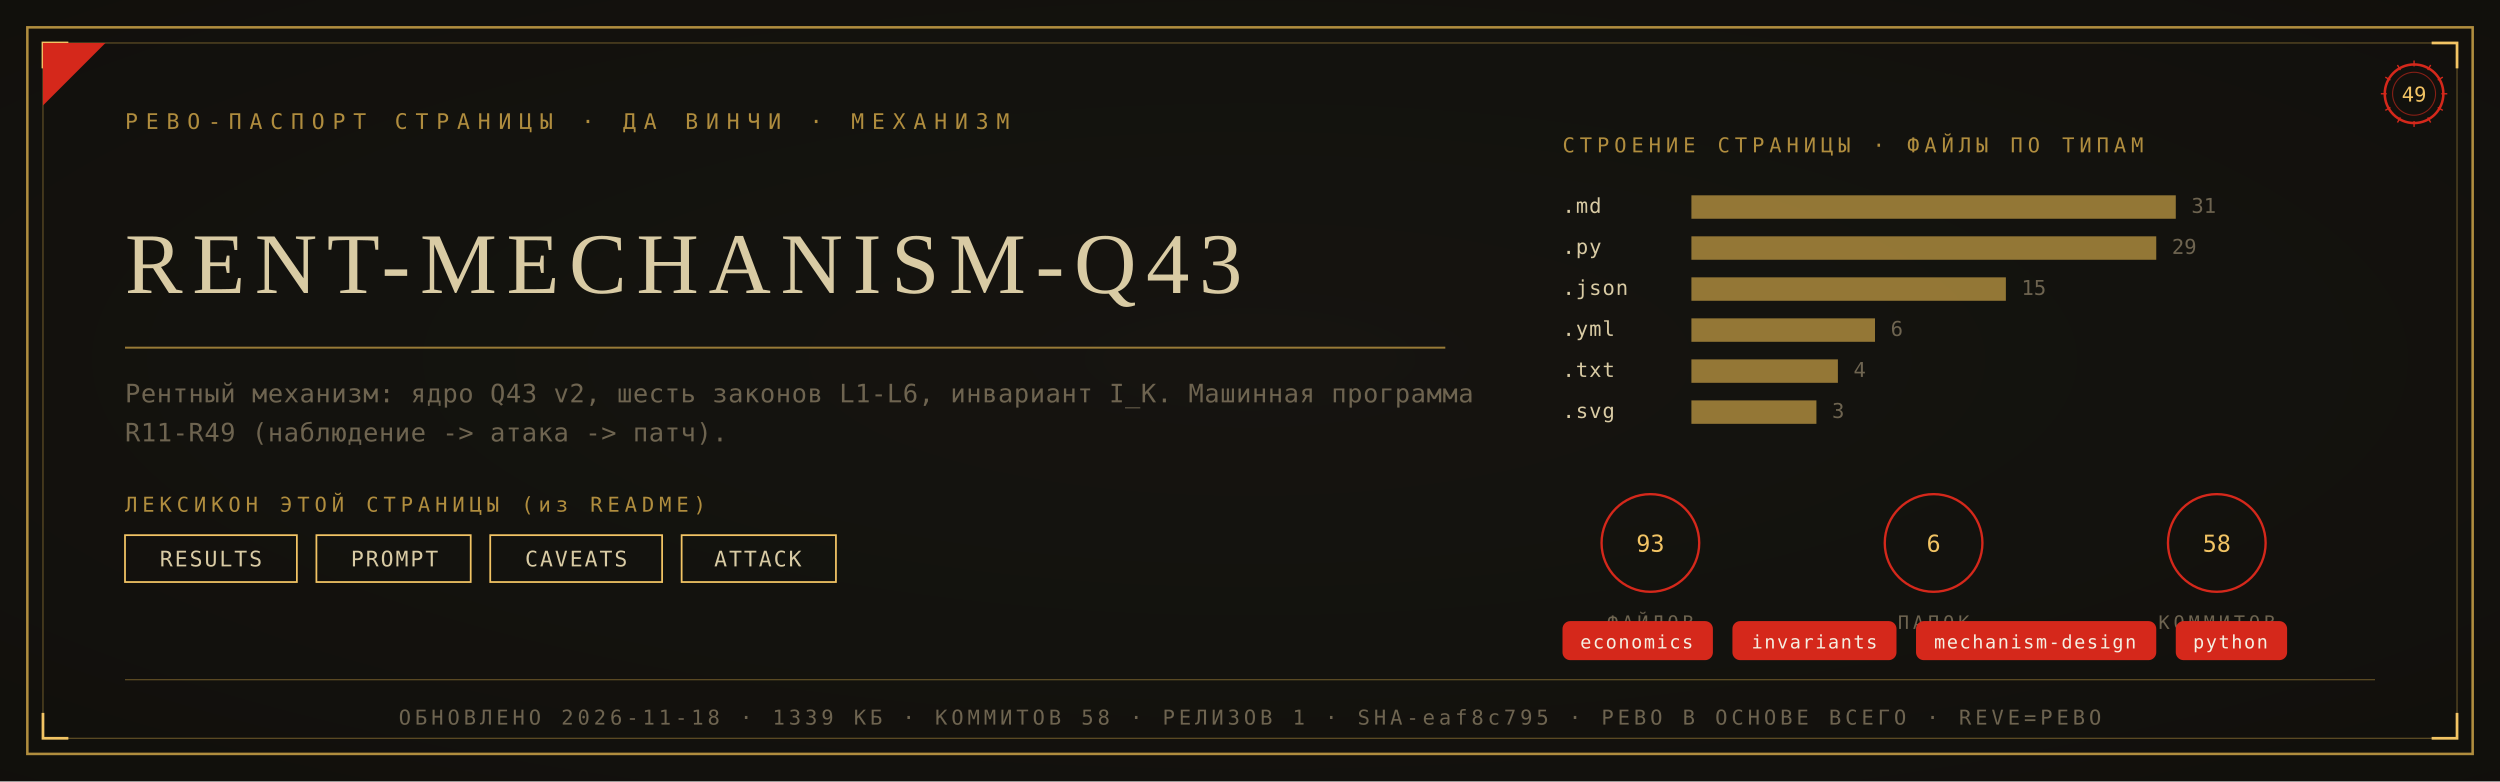
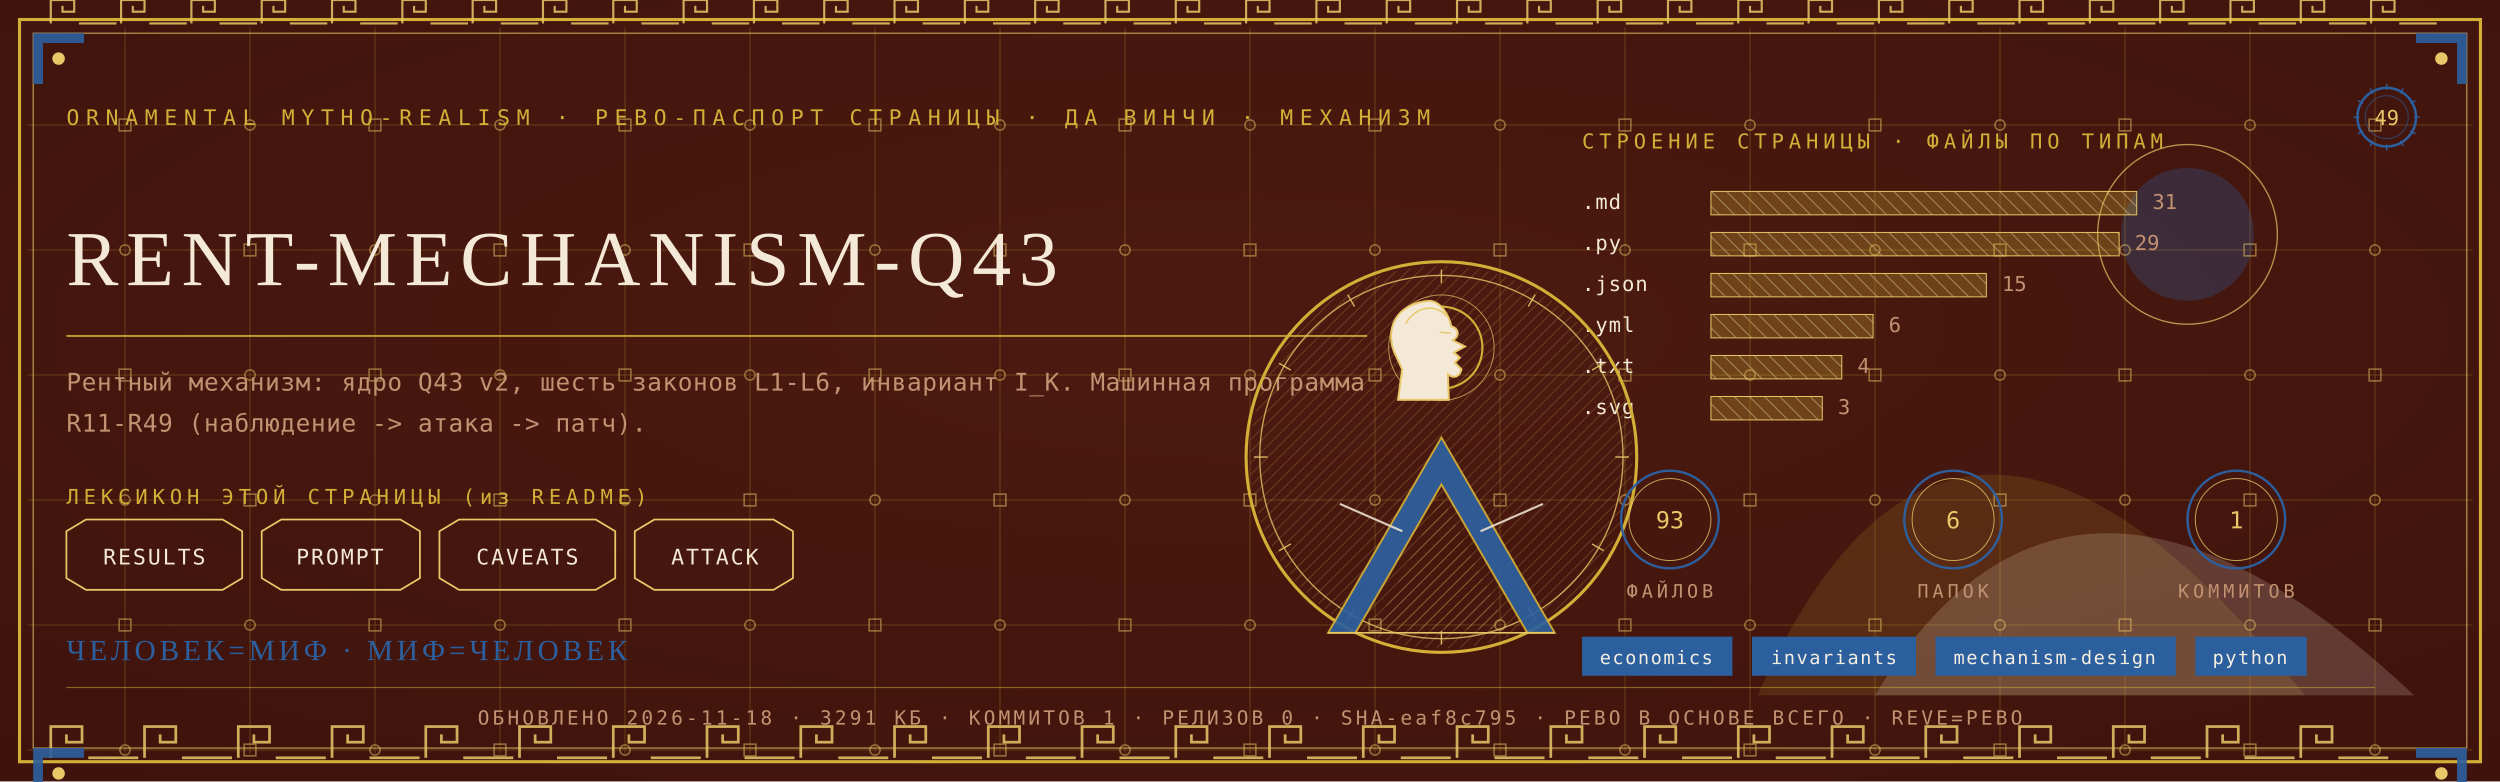
<svg xmlns="http://www.w3.org/2000/svg" viewBox="0 0 1280 400" width="1280" height="400">
  <defs>
-     <radialGradient id="rp49" cx="0.5" cy="0.46" r="1.05">
-       <stop offset="0" stop-color="#171510" />
-       <stop offset="1" stop-color="#0E0D0A" />
+     <radialGradient id="rp49" cx="0.5" cy="0.42" r="1.1">
+       <stop offset="0" stop-color="#4E1A10" />
+       <stop offset="1" stop-color="#38100A" />
    </radialGradient>
+     <pattern id="hatchm" width="4.2" height="4.2" patternUnits="userSpaceOnUse" patternTransform="rotate(45)">
+       <rect width="4.2" height="4.2" fill="none" />
+       <line x1="0" y1="0" x2="0" y2="4.2" stroke="#E8C868" stroke-width="0.5" />
+     </pattern>
+     <pattern id="hatchv" width="5.5" height="5.5" patternUnits="userSpaceOnUse" patternTransform="rotate(-45)">
+       <rect width="5.5" height="5.5" fill="none" />
+       <line x1="0" y1="0" x2="0" y2="5.5" stroke="#F4E9D6" stroke-width="0.5" />
+     </pattern>
  </defs>
-   <rect width="1280" height="400" fill="#0E0D0A" />
-   <rect width="1280" height="400" fill="url(#rp49)" opacity="0.92" />
-   <rect x="14" y="14" width="1252" height="372" fill="none" stroke="#B08D3E" stroke-width="1.3" />
-   <rect x="22" y="22" width="1236" height="356" fill="none" stroke="#B08D3E" stroke-width="0.55" opacity="0.55" />
-   <path d="M 22 35 L 22 22 L 35 22" fill="none" stroke="#F2C464" stroke-width="1.4" />
-   <path d="M 1258 35 L 1258 22 L 1245 22" fill="none" stroke="#F2C464" stroke-width="1.4" />
-   <path d="M 22 365 L 22 378 L 35 378" fill="none" stroke="#F2C464" stroke-width="1.4" />
-   <path d="M 1258 365 L 1258 378 L 1245 378" fill="none" stroke="#F2C464" stroke-width="1.4" />
-   <path d="M 22 54 L 22 22 L 54 22 Z" fill="#D5281B" />
-   <text x="64" y="66" font-family="'Cascadia Mono', ui-monospace, Consolas, monospace" font-size="11" fill="#B08D3E" letter-spacing="4">РЕВО-ПАСПОРТ СТРАНИЦЫ · ДА ВИНЧИ · МЕХАНИЗМ</text>
-   <g transform="translate(1236,48)">
-     <circle r="15" fill="none" stroke="#D5281B" stroke-width="1.3" />
-     <circle r="11" fill="none" stroke="#D5281B" stroke-width="0.55" opacity="0.6" />
-     <text y="4" text-anchor="middle" font-family="'Cascadia Mono', ui-monospace, Consolas, monospace" font-size="10.5" fill="#F2C464">49</text>
-     <g stroke="#D5281B" stroke-width="0.7">
+   <rect width="1280" height="400" fill="#38100A" />
+   <rect width="1280" height="400" fill="url(#rp49)" opacity="0.94" />
+   <path d="M 900 356 Q 1000 130 1180 356 Z" fill="#D4AF37" opacity="0.14" />
+   <path d="M 960 356 Q 1060 190 1236 356 Z" fill="#F4E9D6" opacity="0.18" />
+   <circle cx="1120" cy="120" r="34" fill="#2C5F9E" opacity="0.30" />
+   <circle cx="1120" cy="120" r="46" fill="none" stroke="#E8C868" stroke-width="0.7" opacity="0.7" />
+   <g stroke="#D4AF37" stroke-width="0.45" opacity="0.30">
+     <line x1="64" y1="14" x2="64" y2="386" />
+     <line x1="128" y1="14" x2="128" y2="386" />
+     <line x1="192" y1="14" x2="192" y2="386" />
+     <line x1="256" y1="14" x2="256" y2="386" />
+     <line x1="320" y1="14" x2="320" y2="386" />
+     <line x1="384" y1="14" x2="384" y2="386" />
+     <line x1="448" y1="14" x2="448" y2="386" />
+     <line x1="512" y1="14" x2="512" y2="386" />
+     <line x1="576" y1="14" x2="576" y2="386" />
+     <line x1="640" y1="14" x2="640" y2="386" />
+     <line x1="704" y1="14" x2="704" y2="386" />
+     <line x1="768" y1="14" x2="768" y2="386" />
+     <line x1="832" y1="14" x2="832" y2="386" />
+     <line x1="896" y1="14" x2="896" y2="386" />
+     <line x1="960" y1="14" x2="960" y2="386" />
+     <line x1="1024" y1="14" x2="1024" y2="386" />
+     <line x1="1088" y1="14" x2="1088" y2="386" />
+     <line x1="1152" y1="14" x2="1152" y2="386" />
+     <line x1="1216" y1="14" x2="1216" y2="386" />
+     <line x1="14" y1="64" x2="1266" y2="64" />
+     <line x1="14" y1="128" x2="1266" y2="128" />
+     <line x1="14" y1="192" x2="1266" y2="192" />
+     <line x1="14" y1="256" x2="1266" y2="256" />
+     <line x1="14" y1="320" x2="1266" y2="320" />
+     <line x1="14" y1="384" x2="1266" y2="384" />
+   </g>
+   <g fill="none" stroke="#E8C868" stroke-width="0.8" opacity="0.5">
+     <rect x="61" y="61" width="6" height="6" />
+     <circle cx="64" cy="128" r="2.6" />
+     <rect x="61" y="189" width="6" height="6" />
+     <circle cx="64" cy="256" r="2.6" />
+     <rect x="61" y="317" width="6" height="6" />
+     <circle cx="64" cy="384" r="2.6" />
+     <circle cx="128" cy="64" r="2.6" />
+     <rect x="125" y="125" width="6" height="6" />
+     <circle cx="128" cy="192" r="2.6" />
+     <rect x="125" y="253" width="6" height="6" />
+     <circle cx="128" cy="320" r="2.6" />
+     <rect x="125" y="381" width="6" height="6" />
+     <rect x="189" y="61" width="6" height="6" />
+     <circle cx="192" cy="128" r="2.6" />
+     <rect x="189" y="189" width="6" height="6" />
+     <circle cx="192" cy="256" r="2.6" />
+     <rect x="189" y="317" width="6" height="6" />
+     <circle cx="192" cy="384" r="2.6" />
+     <circle cx="256" cy="64" r="2.6" />
+     <rect x="253" y="125" width="6" height="6" />
+     <circle cx="256" cy="192" r="2.6" />
+     <rect x="253" y="253" width="6" height="6" />
+     <circle cx="256" cy="320" r="2.6" />
+     <rect x="253" y="381" width="6" height="6" />
+     <rect x="317" y="61" width="6" height="6" />
+     <circle cx="320" cy="128" r="2.6" />
+     <rect x="317" y="189" width="6" height="6" />
+     <circle cx="320" cy="256" r="2.6" />
+     <rect x="317" y="317" width="6" height="6" />
+     <circle cx="320" cy="384" r="2.6" />
+     <circle cx="384" cy="64" r="2.6" />
+     <rect x="381" y="125" width="6" height="6" />
+     <circle cx="384" cy="192" r="2.6" />
+     <rect x="381" y="253" width="6" height="6" />
+     <circle cx="384" cy="320" r="2.6" />
+     <rect x="381" y="381" width="6" height="6" />
+     <rect x="445" y="61" width="6" height="6" />
+     <circle cx="448" cy="128" r="2.6" />
+     <rect x="445" y="189" width="6" height="6" />
+     <circle cx="448" cy="256" r="2.6" />
+     <rect x="445" y="317" width="6" height="6" />
+     <circle cx="448" cy="384" r="2.6" />
+     <circle cx="512" cy="64" r="2.6" />
+     <rect x="509" y="125" width="6" height="6" />
+     <circle cx="512" cy="192" r="2.6" />
+     <rect x="509" y="253" width="6" height="6" />
+     <circle cx="512" cy="320" r="2.6" />
+     <rect x="509" y="381" width="6" height="6" />
+     <rect x="573" y="61" width="6" height="6" />
+     <circle cx="576" cy="128" r="2.6" />
+     <rect x="573" y="189" width="6" height="6" />
+     <circle cx="576" cy="256" r="2.6" />
+     <rect x="573" y="317" width="6" height="6" />
+     <circle cx="576" cy="384" r="2.6" />
+     <circle cx="640" cy="64" r="2.6" />
+     <rect x="637" y="125" width="6" height="6" />
+     <circle cx="640" cy="192" r="2.6" />
+     <rect x="637" y="253" width="6" height="6" />
+     <circle cx="640" cy="320" r="2.6" />
+     <rect x="637" y="381" width="6" height="6" />
+     <rect x="701" y="61" width="6" height="6" />
+     <circle cx="704" cy="128" r="2.6" />
+     <rect x="701" y="189" width="6" height="6" />
+     <circle cx="704" cy="256" r="2.6" />
+     <rect x="701" y="317" width="6" height="6" />
+     <circle cx="704" cy="384" r="2.6" />
+     <circle cx="768" cy="64" r="2.6" />
+     <rect x="765" y="125" width="6" height="6" />
+     <circle cx="768" cy="192" r="2.6" />
+     <rect x="765" y="253" width="6" height="6" />
+     <circle cx="768" cy="320" r="2.6" />
+     <rect x="765" y="381" width="6" height="6" />
+     <rect x="829" y="61" width="6" height="6" />
+     <circle cx="832" cy="128" r="2.6" />
+     <rect x="829" y="189" width="6" height="6" />
+     <circle cx="832" cy="256" r="2.6" />
+     <rect x="829" y="317" width="6" height="6" />
+     <circle cx="832" cy="384" r="2.6" />
+     <circle cx="896" cy="64" r="2.6" />
+     <rect x="893" y="125" width="6" height="6" />
+     <circle cx="896" cy="192" r="2.6" />
+     <rect x="893" y="253" width="6" height="6" />
+     <circle cx="896" cy="320" r="2.6" />
+     <rect x="893" y="381" width="6" height="6" />
+     <rect x="957" y="61" width="6" height="6" />
+     <circle cx="960" cy="128" r="2.6" />
+     <rect x="957" y="189" width="6" height="6" />
+     <circle cx="960" cy="256" r="2.6" />
+     <rect x="957" y="317" width="6" height="6" />
+     <circle cx="960" cy="384" r="2.6" />
+     <circle cx="1024" cy="64" r="2.6" />
+     <rect x="1021" y="125" width="6" height="6" />
+     <circle cx="1024" cy="192" r="2.6" />
+     <rect x="1021" y="253" width="6" height="6" />
+     <circle cx="1024" cy="320" r="2.6" />
+     <rect x="1021" y="381" width="6" height="6" />
+     <rect x="1085" y="61" width="6" height="6" />
+     <circle cx="1088" cy="128" r="2.6" />
+     <rect x="1085" y="189" width="6" height="6" />
+     <circle cx="1088" cy="256" r="2.6" />
+     <rect x="1085" y="317" width="6" height="6" />
+     <circle cx="1088" cy="384" r="2.6" />
+     <circle cx="1152" cy="64" r="2.6" />
+     <rect x="1149" y="125" width="6" height="6" />
+     <circle cx="1152" cy="192" r="2.6" />
+     <rect x="1149" y="253" width="6" height="6" />
+     <circle cx="1152" cy="320" r="2.6" />
+     <rect x="1149" y="381" width="6" height="6" />
+     <rect x="1213" y="61" width="6" height="6" />
+     <circle cx="1216" cy="128" r="2.6" />
+     <rect x="1213" y="189" width="6" height="6" />
+     <circle cx="1216" cy="256" r="2.6" />
+     <rect x="1213" y="317" width="6" height="6" />
+     <circle cx="1216" cy="384" r="2.6" />
+   </g>
+   <rect x="10" y="10" width="1260" height="380" fill="none" stroke="#D4AF37" stroke-width="1.6" />
+   <rect x="17" y="17" width="1246" height="366" fill="none" stroke="#E8C868" stroke-width="0.6" opacity="0.75" />
+   <g fill="none" stroke="#E8C868" stroke-width="1.4" opacity="0.85">
+     <path d="M 26 388 L 26 372 L 42 372 L 42 380.0 L 34.0 380.0 L 34.0 376.0" />
+     <line x1="45.2" y1="388" x2="70.8" y2="388" />
+     <path d="M 74 388 L 74 372 L 90 372 L 90 380.0 L 82.0 380.0 L 82.0 376.0" />
+     <line x1="93.2" y1="388" x2="118.8" y2="388" />
+     <path d="M 122 388 L 122 372 L 138 372 L 138 380.0 L 130.0 380.0 L 130.0 376.0" />
+     <line x1="141.2" y1="388" x2="166.8" y2="388" />
+     <path d="M 170 388 L 170 372 L 186 372 L 186 380.0 L 178.0 380.0 L 178.0 376.0" />
+     <line x1="189.2" y1="388" x2="214.8" y2="388" />
+     <path d="M 218 388 L 218 372 L 234 372 L 234 380.0 L 226.0 380.0 L 226.0 376.0" />
+     <line x1="237.2" y1="388" x2="262.8" y2="388" />
+     <path d="M 266 388 L 266 372 L 282 372 L 282 380.0 L 274.0 380.0 L 274.0 376.0" />
+     <line x1="285.2" y1="388" x2="310.8" y2="388" />
+     <path d="M 314 388 L 314 372 L 330 372 L 330 380.0 L 322.0 380.0 L 322.0 376.0" />
+     <line x1="333.2" y1="388" x2="358.8" y2="388" />
+     <path d="M 362 388 L 362 372 L 378 372 L 378 380.0 L 370.0 380.0 L 370.0 376.0" />
+     <line x1="381.2" y1="388" x2="406.8" y2="388" />
+     <path d="M 410 388 L 410 372 L 426 372 L 426 380.0 L 418.0 380.0 L 418.0 376.0" />
+     <line x1="429.2" y1="388" x2="454.8" y2="388" />
+     <path d="M 458 388 L 458 372 L 474 372 L 474 380.0 L 466.0 380.0 L 466.0 376.0" />
+     <line x1="477.2" y1="388" x2="502.8" y2="388" />
+     <path d="M 506 388 L 506 372 L 522 372 L 522 380.0 L 514.0 380.0 L 514.0 376.0" />
+     <line x1="525.2" y1="388" x2="550.8" y2="388" />
+     <path d="M 554 388 L 554 372 L 570 372 L 570 380.0 L 562.0 380.0 L 562.0 376.0" />
+     <line x1="573.2" y1="388" x2="598.8" y2="388" />
+     <path d="M 602 388 L 602 372 L 618 372 L 618 380.0 L 610.0 380.0 L 610.0 376.0" />
+     <line x1="621.2" y1="388" x2="646.8" y2="388" />
+     <path d="M 650 388 L 650 372 L 666 372 L 666 380.0 L 658.0 380.0 L 658.0 376.0" />
+     <line x1="669.2" y1="388" x2="694.8" y2="388" />
+     <path d="M 698 388 L 698 372 L 714 372 L 714 380.0 L 706.0 380.0 L 706.0 376.0" />
+     <line x1="717.2" y1="388" x2="742.8" y2="388" />
+     <path d="M 746 388 L 746 372 L 762 372 L 762 380.0 L 754.0 380.0 L 754.0 376.0" />
+     <line x1="765.2" y1="388" x2="790.8" y2="388" />
+     <path d="M 794 388 L 794 372 L 810 372 L 810 380.0 L 802.0 380.0 L 802.0 376.0" />
+     <line x1="813.2" y1="388" x2="838.8" y2="388" />
+     <path d="M 842 388 L 842 372 L 858 372 L 858 380.0 L 850.0 380.0 L 850.0 376.0" />
+     <line x1="861.2" y1="388" x2="886.8" y2="388" />
+     <path d="M 890 388 L 890 372 L 906 372 L 906 380.0 L 898.0 380.0 L 898.0 376.0" />
+     <line x1="909.2" y1="388" x2="934.8" y2="388" />
+     <path d="M 938 388 L 938 372 L 954 372 L 954 380.0 L 946.0 380.0 L 946.0 376.0" />
+     <line x1="957.2" y1="388" x2="982.8" y2="388" />
+     <path d="M 986 388 L 986 372 L 1002 372 L 1002 380.0 L 994.0 380.0 L 994.0 376.0" />
+     <line x1="1005.2" y1="388" x2="1030.8" y2="388" />
+     <path d="M 1034 388 L 1034 372 L 1050 372 L 1050 380.0 L 1042.0 380.0 L 1042.0 376.0" />
+     <line x1="1053.2" y1="388" x2="1078.8" y2="388" />
+     <path d="M 1082 388 L 1082 372 L 1098 372 L 1098 380.0 L 1090.0 380.0 L 1090.0 376.0" />
+     <line x1="1101.2" y1="388" x2="1126.8" y2="388" />
+     <path d="M 1130 388 L 1130 372 L 1146 372 L 1146 380.0 L 1138.0 380.0 L 1138.0 376.0" />
+     <line x1="1149.2" y1="388" x2="1174.8" y2="388" />
+     <path d="M 1178 388 L 1178 372 L 1194 372 L 1194 380.0 L 1186.0 380.0 L 1186.0 376.0" />
+     <line x1="1197.2" y1="388" x2="1222.8" y2="388" />
+   </g>
+   <g fill="none" stroke="#E8C868" stroke-width="1.1" opacity="0.85">
+     <path d="M 26 12 L 26 0 L 38 0 L 38 6.0 L 32.0 6.0 L 32.0 3.0" />
+     <line x1="40.4" y1="12" x2="59.6" y2="12" />
+     <path d="M 62 12 L 62 0 L 74 0 L 74 6.0 L 68.0 6.0 L 68.0 3.0" />
+     <line x1="76.4" y1="12" x2="95.6" y2="12" />
+     <path d="M 98 12 L 98 0 L 110 0 L 110 6.0 L 104.0 6.0 L 104.0 3.0" />
+     <line x1="112.4" y1="12" x2="131.6" y2="12" />
+     <path d="M 134 12 L 134 0 L 146 0 L 146 6.0 L 140.0 6.0 L 140.0 3.0" />
+     <line x1="148.4" y1="12" x2="167.6" y2="12" />
+     <path d="M 170 12 L 170 0 L 182 0 L 182 6.0 L 176.0 6.0 L 176.0 3.0" />
+     <line x1="184.4" y1="12" x2="203.6" y2="12" />
+     <path d="M 206 12 L 206 0 L 218 0 L 218 6.0 L 212.0 6.0 L 212.0 3.0" />
+     <line x1="220.4" y1="12" x2="239.6" y2="12" />
+     <path d="M 242 12 L 242 0 L 254 0 L 254 6.0 L 248.0 6.0 L 248.0 3.0" />
+     <line x1="256.4" y1="12" x2="275.6" y2="12" />
+     <path d="M 278 12 L 278 0 L 290 0 L 290 6.0 L 284.0 6.0 L 284.0 3.0" />
+     <line x1="292.4" y1="12" x2="311.6" y2="12" />
+     <path d="M 314 12 L 314 0 L 326 0 L 326 6.0 L 320.0 6.0 L 320.0 3.0" />
+     <line x1="328.4" y1="12" x2="347.6" y2="12" />
+     <path d="M 350 12 L 350 0 L 362 0 L 362 6.0 L 356.0 6.0 L 356.0 3.0" />
+     <line x1="364.4" y1="12" x2="383.6" y2="12" />
+     <path d="M 386 12 L 386 0 L 398 0 L 398 6.0 L 392.0 6.0 L 392.0 3.0" />
+     <line x1="400.4" y1="12" x2="419.6" y2="12" />
+     <path d="M 422 12 L 422 0 L 434 0 L 434 6.0 L 428.0 6.0 L 428.0 3.0" />
+     <line x1="436.4" y1="12" x2="455.6" y2="12" />
+     <path d="M 458 12 L 458 0 L 470 0 L 470 6.0 L 464.0 6.0 L 464.0 3.0" />
+     <line x1="472.4" y1="12" x2="491.6" y2="12" />
+     <path d="M 494 12 L 494 0 L 506 0 L 506 6.0 L 500.0 6.0 L 500.0 3.0" />
+     <line x1="508.4" y1="12" x2="527.6" y2="12" />
+     <path d="M 530 12 L 530 0 L 542 0 L 542 6.0 L 536.0 6.0 L 536.0 3.0" />
+     <line x1="544.4" y1="12" x2="563.6" y2="12" />
+     <path d="M 566 12 L 566 0 L 578 0 L 578 6.0 L 572.0 6.0 L 572.0 3.0" />
+     <line x1="580.4" y1="12" x2="599.6" y2="12" />
+     <path d="M 602 12 L 602 0 L 614 0 L 614 6.0 L 608.0 6.0 L 608.0 3.0" />
+     <line x1="616.4" y1="12" x2="635.6" y2="12" />
+     <path d="M 638 12 L 638 0 L 650 0 L 650 6.0 L 644.0 6.0 L 644.0 3.0" />
+     <line x1="652.4" y1="12" x2="671.6" y2="12" />
+     <path d="M 674 12 L 674 0 L 686 0 L 686 6.0 L 680.0 6.0 L 680.0 3.0" />
+     <line x1="688.4" y1="12" x2="707.6" y2="12" />
+     <path d="M 710 12 L 710 0 L 722 0 L 722 6.0 L 716.0 6.0 L 716.0 3.0" />
+     <line x1="724.4" y1="12" x2="743.6" y2="12" />
+     <path d="M 746 12 L 746 0 L 758 0 L 758 6.0 L 752.0 6.0 L 752.0 3.0" />
+     <line x1="760.4" y1="12" x2="779.6" y2="12" />
+     <path d="M 782 12 L 782 0 L 794 0 L 794 6.0 L 788.0 6.0 L 788.0 3.0" />
+     <line x1="796.4" y1="12" x2="815.6" y2="12" />
+     <path d="M 818 12 L 818 0 L 830 0 L 830 6.0 L 824.0 6.0 L 824.0 3.0" />
+     <line x1="832.4" y1="12" x2="851.6" y2="12" />
+     <path d="M 854 12 L 854 0 L 866 0 L 866 6.0 L 860.0 6.0 L 860.0 3.0" />
+     <line x1="868.4" y1="12" x2="887.6" y2="12" />
+     <path d="M 890 12 L 890 0 L 902 0 L 902 6.0 L 896.0 6.0 L 896.0 3.0" />
+     <line x1="904.4" y1="12" x2="923.6" y2="12" />
+     <path d="M 926 12 L 926 0 L 938 0 L 938 6.0 L 932.0 6.0 L 932.0 3.0" />
+     <line x1="940.4" y1="12" x2="959.6" y2="12" />
+     <path d="M 962 12 L 962 0 L 974 0 L 974 6.0 L 968.0 6.0 L 968.0 3.0" />
+     <line x1="976.4" y1="12" x2="995.6" y2="12" />
+     <path d="M 998 12 L 998 0 L 1010 0 L 1010 6.0 L 1004.0 6.0 L 1004.0 3.0" />
+     <line x1="1012.4" y1="12" x2="1031.6" y2="12" />
+     <path d="M 1034 12 L 1034 0 L 1046 0 L 1046 6.0 L 1040.0 6.0 L 1040.0 3.0" />
+     <line x1="1048.4" y1="12" x2="1067.6" y2="12" />
+     <path d="M 1070 12 L 1070 0 L 1082 0 L 1082 6.0 L 1076.0 6.0 L 1076.0 3.0" />
+     <line x1="1084.4" y1="12" x2="1103.6" y2="12" />
+     <path d="M 1106 12 L 1106 0 L 1118 0 L 1118 6.0 L 1112.0 6.0 L 1112.0 3.0" />
+     <line x1="1120.4" y1="12" x2="1139.6" y2="12" />
+     <path d="M 1142 12 L 1142 0 L 1154 0 L 1154 6.0 L 1148.0 6.0 L 1148.0 3.0" />
+     <line x1="1156.4" y1="12" x2="1175.6" y2="12" />
+     <path d="M 1178 12 L 1178 0 L 1190 0 L 1190 6.0 L 1184.0 6.0 L 1184.0 3.0" />
+     <line x1="1192.4" y1="12" x2="1211.6" y2="12" />
+     <path d="M 1214 12 L 1214 0 L 1226 0 L 1226 6.0 L 1220.0 6.0 L 1220.0 3.0" />
+     <line x1="1228.4" y1="12" x2="1247.6" y2="12" />
+   </g>
+   <g transform="translate(17,17) scale(1,1)">
+     <path d="M 0 0 L 26 0 L 26 5 L 5 5 L 5 26 L 0 26 Z" fill="#2C5F9E" opacity="0.9" />
+     <circle cx="13" cy="13" r="3.2" fill="#E8C868" />
+   </g>
+   <g transform="translate(1263,17) scale(-1,1)">
+     <path d="M 0 0 L 26 0 L 26 5 L 5 5 L 5 26 L 0 26 Z" fill="#2C5F9E" opacity="0.9" />
+     <circle cx="13" cy="13" r="3.2" fill="#E8C868" />
+   </g>
+   <g transform="translate(17,383) scale(1,1)">
+     <path d="M 0 0 L 26 0 L 26 5 L 5 5 L 5 26 L 0 26 Z" fill="#2C5F9E" opacity="0.9" />
+     <circle cx="13" cy="13" r="3.2" fill="#E8C868" />
+   </g>
+   <g transform="translate(1263,383) scale(-1,1)">
+     <path d="M 0 0 L 26 0 L 26 5 L 5 5 L 5 26 L 0 26 Z" fill="#2C5F9E" opacity="0.9" />
+     <circle cx="13" cy="13" r="3.2" fill="#E8C868" />
+   </g>
+   <text x="34" y="64" font-family="'Cascadia Mono', ui-monospace, Consolas, monospace" font-size="11" fill="#D4AF37" letter-spacing="3.4">ORNAMENTAL MYTHO-REALISM · РЕВО-ПАСПОРТ СТРАНИЦЫ · ДА ВИНЧИ · МЕХАНИЗМ</text>
+   <g transform="translate(1222,60)">
+     <circle r="15" fill="none" stroke="#2C5F9E" stroke-width="1.3" />
+     <circle r="11" fill="none" stroke="#2C5F9E" stroke-width="0.55" opacity="0.6" />
+     <text y="4" text-anchor="middle" font-family="'Cascadia Mono', ui-monospace, Consolas, monospace" font-size="10.5" fill="#E8C868">49</text>
+     <g stroke="#2C5F9E" stroke-width="0.7">
      <line x1="0" y1="-17" x2="0" y2="-14" transform="rotate(0)" />
      <line x1="0" y1="-17" x2="0" y2="-14" transform="rotate(30)" />
      <line x1="0" y1="-17" x2="0" y2="-14" transform="rotate(60)" />
      <line x1="0" y1="-17" x2="0" y2="-14" transform="rotate(90)" />
      <line x1="0" y1="-17" x2="0" y2="-14" transform="rotate(120)" />
      <line x1="0" y1="-17" x2="0" y2="-14" transform="rotate(150)" />
      <line x1="0" y1="-17" x2="0" y2="-14" transform="rotate(180)" />
      <line x1="0" y1="-17" x2="0" y2="-14" transform="rotate(210)" />
      <line x1="0" y1="-17" x2="0" y2="-14" transform="rotate(240)" />
      <line x1="0" y1="-17" x2="0" y2="-14" transform="rotate(270)" />
      <line x1="0" y1="-17" x2="0" y2="-14" transform="rotate(300)" />
      <line x1="0" y1="-17" x2="0" y2="-14" transform="rotate(330)" />
    </g>
  </g>
-   <text x="64" y="150" font-family="Georgia, 'Times New Roman', serif" font-size="44.2" fill="#D9CBA4" letter-spacing="5">RENT-MECHANISM-Q43</text>
-   <line x1="64" y1="178" x2="740" y2="178" stroke="#B08D3E" stroke-width="1" opacity="0.85" />
-   <text x="64" y="206" font-family="'Cascadia Mono', ui-monospace, Consolas, monospace" font-size="13" fill="#6E6450" letter-spacing="0.3">Рентный механизм: ядро Q43 v2, шесть законов L1-L6, инвариант I_K. Машинная программа</text>
-   <text x="64" y="226" font-family="'Cascadia Mono', ui-monospace, Consolas, monospace" font-size="13" fill="#6E6450" letter-spacing="0.3">R11-R49 (наблюдение -&gt; атака -&gt; патч).</text>
-   <text x="64" y="262" font-family="'Cascadia Mono', ui-monospace, Consolas, monospace" font-size="10.5" fill="#B08D3E" letter-spacing="2.5">ЛЕКСИКОН ЭТОЙ СТРАНИЦЫ (из README)</text>
-   <rect x="64" y="274" width="88" height="24" fill="none" stroke="#F2C464" stroke-width="0.9" />
-   <text x="108" y="290" text-anchor="middle" font-family="'Cascadia Mono', ui-monospace, Consolas, monospace" font-size="11" fill="#D9CBA4" letter-spacing="1">RESULTS</text>
-   <rect x="162" y="274" width="79" height="24" fill="none" stroke="#F2C464" stroke-width="0.9" />
-   <text x="202" y="290" text-anchor="middle" font-family="'Cascadia Mono', ui-monospace, Consolas, monospace" font-size="11" fill="#D9CBA4" letter-spacing="1">PROMPT</text>
-   <rect x="251" y="274" width="88" height="24" fill="none" stroke="#F2C464" stroke-width="0.9" />
-   <text x="295" y="290" text-anchor="middle" font-family="'Cascadia Mono', ui-monospace, Consolas, monospace" font-size="11" fill="#D9CBA4" letter-spacing="1">CAVEATS</text>
-   <rect x="349" y="274" width="79" height="24" fill="none" stroke="#F2C464" stroke-width="0.9" />
-   <text x="388" y="290" text-anchor="middle" font-family="'Cascadia Mono', ui-monospace, Consolas, monospace" font-size="11" fill="#D9CBA4" letter-spacing="1">ATTACK</text>
-   <text x="800" y="78" font-family="'Cascadia Mono', ui-monospace, Consolas, monospace" font-size="10.5" fill="#B08D3E" letter-spacing="2.5">СТРОЕНИЕ СТРАНИЦЫ · ФАЙЛЫ ПО ТИПАМ</text>
-   <text x="800" y="109" font-family="'Cascadia Mono', ui-monospace, Consolas, monospace" font-size="10.5" fill="#D9CBA4" letter-spacing="0.5">.md</text>
-   <rect x="866" y="100" width="248" height="12" fill="#B08D3E" opacity="0.82" />
-   <text x="1122" y="109" font-family="'Cascadia Mono', ui-monospace, Consolas, monospace" font-size="10.5" fill="#6E6450">31</text>
-   <text x="800" y="130" font-family="'Cascadia Mono', ui-monospace, Consolas, monospace" font-size="10.5" fill="#D9CBA4" letter-spacing="0.5">.py</text>
-   <rect x="866" y="121" width="238" height="12" fill="#B08D3E" opacity="0.82" />
-   <text x="1112" y="130" font-family="'Cascadia Mono', ui-monospace, Consolas, monospace" font-size="10.5" fill="#6E6450">29</text>
-   <text x="800" y="151" font-family="'Cascadia Mono', ui-monospace, Consolas, monospace" font-size="10.5" fill="#D9CBA4" letter-spacing="0.5">.json</text>
-   <rect x="866" y="142" width="161" height="12" fill="#B08D3E" opacity="0.82" />
-   <text x="1035" y="151" font-family="'Cascadia Mono', ui-monospace, Consolas, monospace" font-size="10.5" fill="#6E6450">15</text>
-   <text x="800" y="172" font-family="'Cascadia Mono', ui-monospace, Consolas, monospace" font-size="10.5" fill="#D9CBA4" letter-spacing="0.5">.yml</text>
-   <rect x="866" y="163" width="94" height="12" fill="#B08D3E" opacity="0.82" />
-   <text x="968" y="172" font-family="'Cascadia Mono', ui-monospace, Consolas, monospace" font-size="10.5" fill="#6E6450">6</text>
-   <text x="800" y="193" font-family="'Cascadia Mono', ui-monospace, Consolas, monospace" font-size="10.5" fill="#D9CBA4" letter-spacing="0.5">.txt</text>
-   <rect x="866" y="184" width="75" height="12" fill="#B08D3E" opacity="0.82" />
-   <text x="949" y="193" font-family="'Cascadia Mono', ui-monospace, Consolas, monospace" font-size="10.5" fill="#6E6450">4</text>
-   <text x="800" y="214" font-family="'Cascadia Mono', ui-monospace, Consolas, monospace" font-size="10.5" fill="#D9CBA4" letter-spacing="0.5">.svg</text>
-   <rect x="866" y="205" width="64" height="12" fill="#B08D3E" opacity="0.82" />
-   <text x="938" y="214" font-family="'Cascadia Mono', ui-monospace, Consolas, monospace" font-size="10.5" fill="#6E6450">3</text>
-   <g transform="translate(845,278)">
-     <circle r="25" fill="none" stroke="#D5281B" stroke-width="1.2" />
-     <text y="4.5" text-anchor="middle" font-family="'Cascadia Mono', ui-monospace, Consolas, monospace" font-size="12" fill="#F2C464">93</text>
-     <text y="44" text-anchor="middle" font-family="'Cascadia Mono', ui-monospace, Consolas, monospace" font-size="9.5" fill="#6E6450" letter-spacing="2">ФАЙЛОВ</text>
-   </g>
-   <g transform="translate(990,278)">
-     <circle r="25" fill="none" stroke="#D5281B" stroke-width="1.2" />
-     <text y="4.5" text-anchor="middle" font-family="'Cascadia Mono', ui-monospace, Consolas, monospace" font-size="12" fill="#F2C464">6</text>
-     <text y="44" text-anchor="middle" font-family="'Cascadia Mono', ui-monospace, Consolas, monospace" font-size="9.5" fill="#6E6450" letter-spacing="2">ПАПОК</text>
-   </g>
-   <g transform="translate(1135,278)">
-     <circle r="25" fill="none" stroke="#D5281B" stroke-width="1.2" />
-     <text y="4.5" text-anchor="middle" font-family="'Cascadia Mono', ui-monospace, Consolas, monospace" font-size="12" fill="#F2C464">58</text>
-     <text y="44" text-anchor="middle" font-family="'Cascadia Mono', ui-monospace, Consolas, monospace" font-size="9.5" fill="#6E6450" letter-spacing="2">КОММИТОВ</text>
-   </g>
-   <rect x="800" y="318" rx="4" width="77" height="20" fill="#D5281B" />
-   <text x="838" y="332" text-anchor="middle" font-family="'Cascadia Mono', ui-monospace, Consolas, monospace" font-size="9.5" fill="#F5EFE2" letter-spacing="0.8">economics</text>
-   <rect x="887" y="318" rx="4" width="84" height="20" fill="#D5281B" />
-   <text x="929" y="332" text-anchor="middle" font-family="'Cascadia Mono', ui-monospace, Consolas, monospace" font-size="9.5" fill="#F5EFE2" letter-spacing="0.8">invariants</text>
-   <rect x="981" y="318" rx="4" width="123" height="20" fill="#D5281B" />
-   <text x="1042" y="332" text-anchor="middle" font-family="'Cascadia Mono', ui-monospace, Consolas, monospace" font-size="9.5" fill="#F5EFE2" letter-spacing="0.8">mechanism-design</text>
-   <rect x="1114" y="318" rx="4" width="57" height="20" fill="#D5281B" />
-   <text x="1142" y="332" text-anchor="middle" font-family="'Cascadia Mono', ui-monospace, Consolas, monospace" font-size="9.5" fill="#F5EFE2" letter-spacing="0.8">python</text>
-   <line x1="64" y1="348" x2="1216" y2="348" stroke="#B08D3E" stroke-width="0.6" opacity="0.5" />
-   <text x="640" y="371" text-anchor="middle" font-family="'Cascadia Mono', ui-monospace, Consolas, monospace" font-size="10.5" fill="#6E6450" letter-spacing="2">ОБНОВЛЕНО 2026-11-18 · 1339 КБ · КОММИТОВ 58 · РЕЛИЗОВ 1 · SHA-eaf8c795 · РЕВО В ОСНОВЕ ВСЕГО · REVE=РЕВО</text>
+   <text x="34" y="146" font-family="Georgia, 'Times New Roman', serif" font-size="39.9" fill="#F4E9D6" letter-spacing="4">RENT-MECHANISM-Q43</text>
+   <line x1="34" y1="172" x2="700" y2="172" stroke="#D4AF37" stroke-width="1" opacity="0.85" />
+   <text x="34" y="200" font-family="'Cascadia Mono', ui-monospace, Consolas, monospace" font-size="12.5" fill="#C39272" letter-spacing="0.3">Рентный механизм: ядро Q43 v2, шесть законов L1-L6, инвариант I_K. Машинная программа</text>
+   <text x="34" y="221" font-family="'Cascadia Mono', ui-monospace, Consolas, monospace" font-size="12.5" fill="#C39272" letter-spacing="0.3">R11-R49 (наблюдение -&gt; атака -&gt; патч).</text>
+   <text x="34" y="258" font-family="'Cascadia Mono', ui-monospace, Consolas, monospace" font-size="10.5" fill="#D4AF37" letter-spacing="2.5">ЛЕКСИКОН ЭТОЙ СТРАНИЦЫ (из README)</text>
+   <path d="M 34 272 L 44 266 L 114 266 L 124 272 L 124 296 L 114 302 L 44 302 L 34 296 Z" fill="none" stroke="#E8C868" stroke-width="0.9" />
+   <text x="79" y="289" text-anchor="middle" font-family="'Cascadia Mono', ui-monospace, Consolas, monospace" font-size="11" fill="#F4E9D6" letter-spacing="1">RESULTS</text>
+   <path d="M 134 272 L 144 266 L 205 266 L 215 272 L 215 296 L 205 302 L 144 302 L 134 296 Z" fill="none" stroke="#E8C868" stroke-width="0.9" />
+   <text x="174" y="289" text-anchor="middle" font-family="'Cascadia Mono', ui-monospace, Consolas, monospace" font-size="11" fill="#F4E9D6" letter-spacing="1">PROMPT</text>
+   <path d="M 225 272 L 235 266 L 305 266 L 315 272 L 315 296 L 305 302 L 235 302 L 225 296 Z" fill="none" stroke="#E8C868" stroke-width="0.9" />
+   <text x="270" y="289" text-anchor="middle" font-family="'Cascadia Mono', ui-monospace, Consolas, monospace" font-size="11" fill="#F4E9D6" letter-spacing="1">CAVEATS</text>
+   <path d="M 325 272 L 335 266 L 396 266 L 406 272 L 406 296 L 396 302 L 335 302 L 325 296 Z" fill="none" stroke="#E8C868" stroke-width="0.9" />
+   <text x="366" y="289" text-anchor="middle" font-family="'Cascadia Mono', ui-monospace, Consolas, monospace" font-size="11" fill="#F4E9D6" letter-spacing="1">ATTACK</text>
+   <text x="810" y="76" font-family="'Cascadia Mono', ui-monospace, Consolas, monospace" font-size="10.5" fill="#D4AF37" letter-spacing="2.5">СТРОЕНИЕ СТРАНИЦЫ · ФАЙЛЫ ПО ТИПАМ</text>
+   <text x="810" y="107" font-family="'Cascadia Mono', ui-monospace, Consolas, monospace" font-size="10.5" fill="#F4E9D6" letter-spacing="0.5">.md</text>
+   <rect x="876" y="98" width="218" height="12" fill="url(#hatchv)" opacity="0.9" />
+   <rect x="876" y="98" width="218" height="12" fill="#D4AF37" opacity="0.28" />
+   <rect x="876" y="98" width="218" height="12" fill="none" stroke="#E8C868" stroke-width="0.5" />
+   <text x="1102" y="107" font-family="'Cascadia Mono', ui-monospace, Consolas, monospace" font-size="10.5" fill="#C39272">31</text>
+   <text x="810" y="128" font-family="'Cascadia Mono', ui-monospace, Consolas, monospace" font-size="10.5" fill="#F4E9D6" letter-spacing="0.5">.py</text>
+   <rect x="876" y="119" width="209" height="12" fill="url(#hatchv)" opacity="0.9" />
+   <rect x="876" y="119" width="209" height="12" fill="#D4AF37" opacity="0.28" />
+   <rect x="876" y="119" width="209" height="12" fill="none" stroke="#E8C868" stroke-width="0.5" />
+   <text x="1093" y="128" font-family="'Cascadia Mono', ui-monospace, Consolas, monospace" font-size="10.5" fill="#C39272">29</text>
+   <text x="810" y="149" font-family="'Cascadia Mono', ui-monospace, Consolas, monospace" font-size="10.5" fill="#F4E9D6" letter-spacing="0.5">.json</text>
+   <rect x="876" y="140" width="141" height="12" fill="url(#hatchv)" opacity="0.9" />
+   <rect x="876" y="140" width="141" height="12" fill="#D4AF37" opacity="0.28" />
+   <rect x="876" y="140" width="141" height="12" fill="none" stroke="#E8C868" stroke-width="0.5" />
+   <text x="1025" y="149" font-family="'Cascadia Mono', ui-monospace, Consolas, monospace" font-size="10.5" fill="#C39272">15</text>
+   <text x="810" y="170" font-family="'Cascadia Mono', ui-monospace, Consolas, monospace" font-size="10.5" fill="#F4E9D6" letter-spacing="0.5">.yml</text>
+   <rect x="876" y="161" width="83" height="12" fill="url(#hatchv)" opacity="0.9" />
+   <rect x="876" y="161" width="83" height="12" fill="#D4AF37" opacity="0.28" />
+   <rect x="876" y="161" width="83" height="12" fill="none" stroke="#E8C868" stroke-width="0.5" />
+   <text x="967" y="170" font-family="'Cascadia Mono', ui-monospace, Consolas, monospace" font-size="10.5" fill="#C39272">6</text>
+   <text x="810" y="191" font-family="'Cascadia Mono', ui-monospace, Consolas, monospace" font-size="10.5" fill="#F4E9D6" letter-spacing="0.5">.txt</text>
+   <rect x="876" y="182" width="67" height="12" fill="url(#hatchv)" opacity="0.9" />
+   <rect x="876" y="182" width="67" height="12" fill="#D4AF37" opacity="0.28" />
+   <rect x="876" y="182" width="67" height="12" fill="none" stroke="#E8C868" stroke-width="0.5" />
+   <text x="951" y="191" font-family="'Cascadia Mono', ui-monospace, Consolas, monospace" font-size="10.5" fill="#C39272">4</text>
+   <text x="810" y="212" font-family="'Cascadia Mono', ui-monospace, Consolas, monospace" font-size="10.5" fill="#F4E9D6" letter-spacing="0.5">.svg</text>
+   <rect x="876" y="203" width="57" height="12" fill="url(#hatchv)" opacity="0.9" />
+   <rect x="876" y="203" width="57" height="12" fill="#D4AF37" opacity="0.28" />
+   <rect x="876" y="203" width="57" height="12" fill="none" stroke="#E8C868" stroke-width="0.5" />
+   <text x="941" y="212" font-family="'Cascadia Mono', ui-monospace, Consolas, monospace" font-size="10.5" fill="#C39272">3</text>
+   <g transform="translate(738,234)">
+     <circle r="100" fill="none" stroke="#D4AF37" stroke-width="1.6" />
+     <circle r="93" fill="none" stroke="#E8C868" stroke-width="0.7" opacity="0.8" />
+     <circle r="98" fill="url(#hatchm)" opacity="0.4" />
+     <g stroke="#E8C868" stroke-width="0.7" opacity="0.9">
+       <line x1="0" y1="-96" x2="0" y2="-89" transform="rotate(0)" />
+       <line x1="0" y1="-96" x2="0" y2="-89" transform="rotate(30)" />
+       <line x1="0" y1="-96" x2="0" y2="-89" transform="rotate(60)" />
+       <line x1="0" y1="-96" x2="0" y2="-89" transform="rotate(90)" />
+       <line x1="0" y1="-96" x2="0" y2="-89" transform="rotate(120)" />
+       <line x1="0" y1="-96" x2="0" y2="-89" transform="rotate(150)" />
+       <line x1="0" y1="-96" x2="0" y2="-89" transform="rotate(180)" />
+       <line x1="0" y1="-96" x2="0" y2="-89" transform="rotate(210)" />
+       <line x1="0" y1="-96" x2="0" y2="-89" transform="rotate(240)" />
+       <line x1="0" y1="-96" x2="0" y2="-89" transform="rotate(270)" />
+       <line x1="0" y1="-96" x2="0" y2="-89" transform="rotate(300)" />
+       <line x1="0" y1="-96" x2="0" y2="-89" transform="rotate(330)" />
+     </g>
+     <circle cy="-56" r="21" fill="none" stroke="#D4AF37" stroke-width="1.1" />
+     <circle cy="-56" r="27" fill="none" stroke="#E8C868" stroke-width="0.5" opacity="0.7" />
+     <path d="M -6.0 -80.0 C -23.5 -78.7 -28.7 -65.7 -24.3 -54.0 L -20.1 -44.9 L -22.2 -29.3 L 3.8 -29.3 L 3.3 -42.3 C 6.9 -39.7 9.5 -41.5 10.3 -44.9 L 6.9 -48.3 L 9.5 -50.9 L 6.4 -53.5 L 12.1 -56.6 L 5.9 -59.7 C 9.5 -62.3 9.0 -65.7 5.1 -67.0 C 3.8 -72.7 -0.1 -79.5 -6.0 -80.0 Z" fill="#F4E9D6" stroke="#E8C868" stroke-width="1.0" />
+     <g fill="none" stroke="#E8C868" stroke-width="0.8" opacity="0.95">
+       <path d="M -18.3 -68.3 C -13.1 -77.4 -2.7 -78.7 2.5 -72.2" />
+       <path d="M -0.9 -63.9 L 4.8 -63.4" />
+     </g>
+     <path d="M -58.0 90.0 L 0 -10.0 L 58.0 90.0 L 44.0 90.0 L 0 14.0 L -44.0 90.0 Z" fill="#2C5F9E" opacity="0.92" stroke="#D4AF37" stroke-width="1.0" />
+     <path d="M -34.0 88.0 L 0 20.0 L 34.0 88.0" fill="url(#hatchm)" opacity="0.5" stroke="none" />
+     <path d="M -58.0 90.0 L 58.0 90.0" fill="none" stroke="#E8C868" stroke-width="0.8" />
+     <path d="M -52.0 24.0 L -20.0 38.0" fill="none" stroke="#F4E9D6" stroke-width="1.1" opacity="0.85" />
+     <path d="M 52.0 24.0 L 20.0 38.0" fill="none" stroke="#F4E9D6" stroke-width="1.1" opacity="0.85" />
+   </g>
+   <g transform="translate(855,266)">
+     <circle r="25" fill="none" stroke="#2C5F9E" stroke-width="1.2" />
+     <circle r="21" fill="none" stroke="#E8C868" stroke-width="0.5" opacity="0.8" />
+     <text y="4.5" text-anchor="middle" font-family="'Cascadia Mono', ui-monospace, Consolas, monospace" font-size="12" fill="#E8C868">93</text>
+     <text y="40" text-anchor="middle" font-family="'Cascadia Mono', ui-monospace, Consolas, monospace" font-size="9.5" fill="#C39272" letter-spacing="2">ФАЙЛОВ</text>
+   </g>
+   <g transform="translate(1000,266)">
+     <circle r="25" fill="none" stroke="#2C5F9E" stroke-width="1.2" />
+     <circle r="21" fill="none" stroke="#E8C868" stroke-width="0.5" opacity="0.8" />
+     <text y="4.5" text-anchor="middle" font-family="'Cascadia Mono', ui-monospace, Consolas, monospace" font-size="12" fill="#E8C868">6</text>
+     <text y="40" text-anchor="middle" font-family="'Cascadia Mono', ui-monospace, Consolas, monospace" font-size="9.5" fill="#C39272" letter-spacing="2">ПАПОК</text>
+   </g>
+   <g transform="translate(1145,266)">
+     <circle r="25" fill="none" stroke="#2C5F9E" stroke-width="1.2" />
+     <circle r="21" fill="none" stroke="#E8C868" stroke-width="0.5" opacity="0.8" />
+     <text y="4.5" text-anchor="middle" font-family="'Cascadia Mono', ui-monospace, Consolas, monospace" font-size="12" fill="#E8C868">1</text>
+     <text y="40" text-anchor="middle" font-family="'Cascadia Mono', ui-monospace, Consolas, monospace" font-size="9.5" fill="#C39272" letter-spacing="2">КОММИТОВ</text>
+   </g>
+   <rect x="810" y="326" rx="0" width="77" height="20" fill="#2C5F9E" />
+   <text x="848" y="340" text-anchor="middle" font-family="'Cascadia Mono', ui-monospace, Consolas, monospace" font-size="9.5" fill="#F5EFE2" letter-spacing="0.8">economics</text>
+   <rect x="897" y="326" rx="0" width="84" height="20" fill="#2C5F9E" />
+   <text x="939" y="340" text-anchor="middle" font-family="'Cascadia Mono', ui-monospace, Consolas, monospace" font-size="9.5" fill="#F5EFE2" letter-spacing="0.8">invariants</text>
+   <rect x="991" y="326" rx="0" width="123" height="20" fill="#2C5F9E" />
+   <text x="1052" y="340" text-anchor="middle" font-family="'Cascadia Mono', ui-monospace, Consolas, monospace" font-size="9.5" fill="#F5EFE2" letter-spacing="0.8">mechanism-design</text>
+   <rect x="1124" y="326" rx="0" width="57" height="20" fill="#2C5F9E" />
+   <text x="1152" y="340" text-anchor="middle" font-family="'Cascadia Mono', ui-monospace, Consolas, monospace" font-size="9.5" fill="#F5EFE2" letter-spacing="0.8">python</text>
+   <text x="34" y="338" font-family="Georgia, 'Times New Roman', serif" font-size="15" fill="#2C5F9E" letter-spacing="2">ЧЕЛОВЕК=МИФ · МИФ=ЧЕЛОВЕК</text>
+   <line x1="34" y1="352" x2="1216" y2="352" stroke="#D4AF37" stroke-width="0.6" opacity="0.5" />
+   <text x="640" y="371" text-anchor="middle" font-family="'Cascadia Mono', ui-monospace, Consolas, monospace" font-size="10" fill="#C39272" letter-spacing="1.6">ОБНОВЛЕНО 2026-11-18 · 3291 КБ · КОММИТОВ 1 · РЕЛИЗОВ 0 · SHA-eaf8c795 · РЕВО В ОСНОВЕ ВСЕГО · REVE=РЕВО</text>
</svg>
